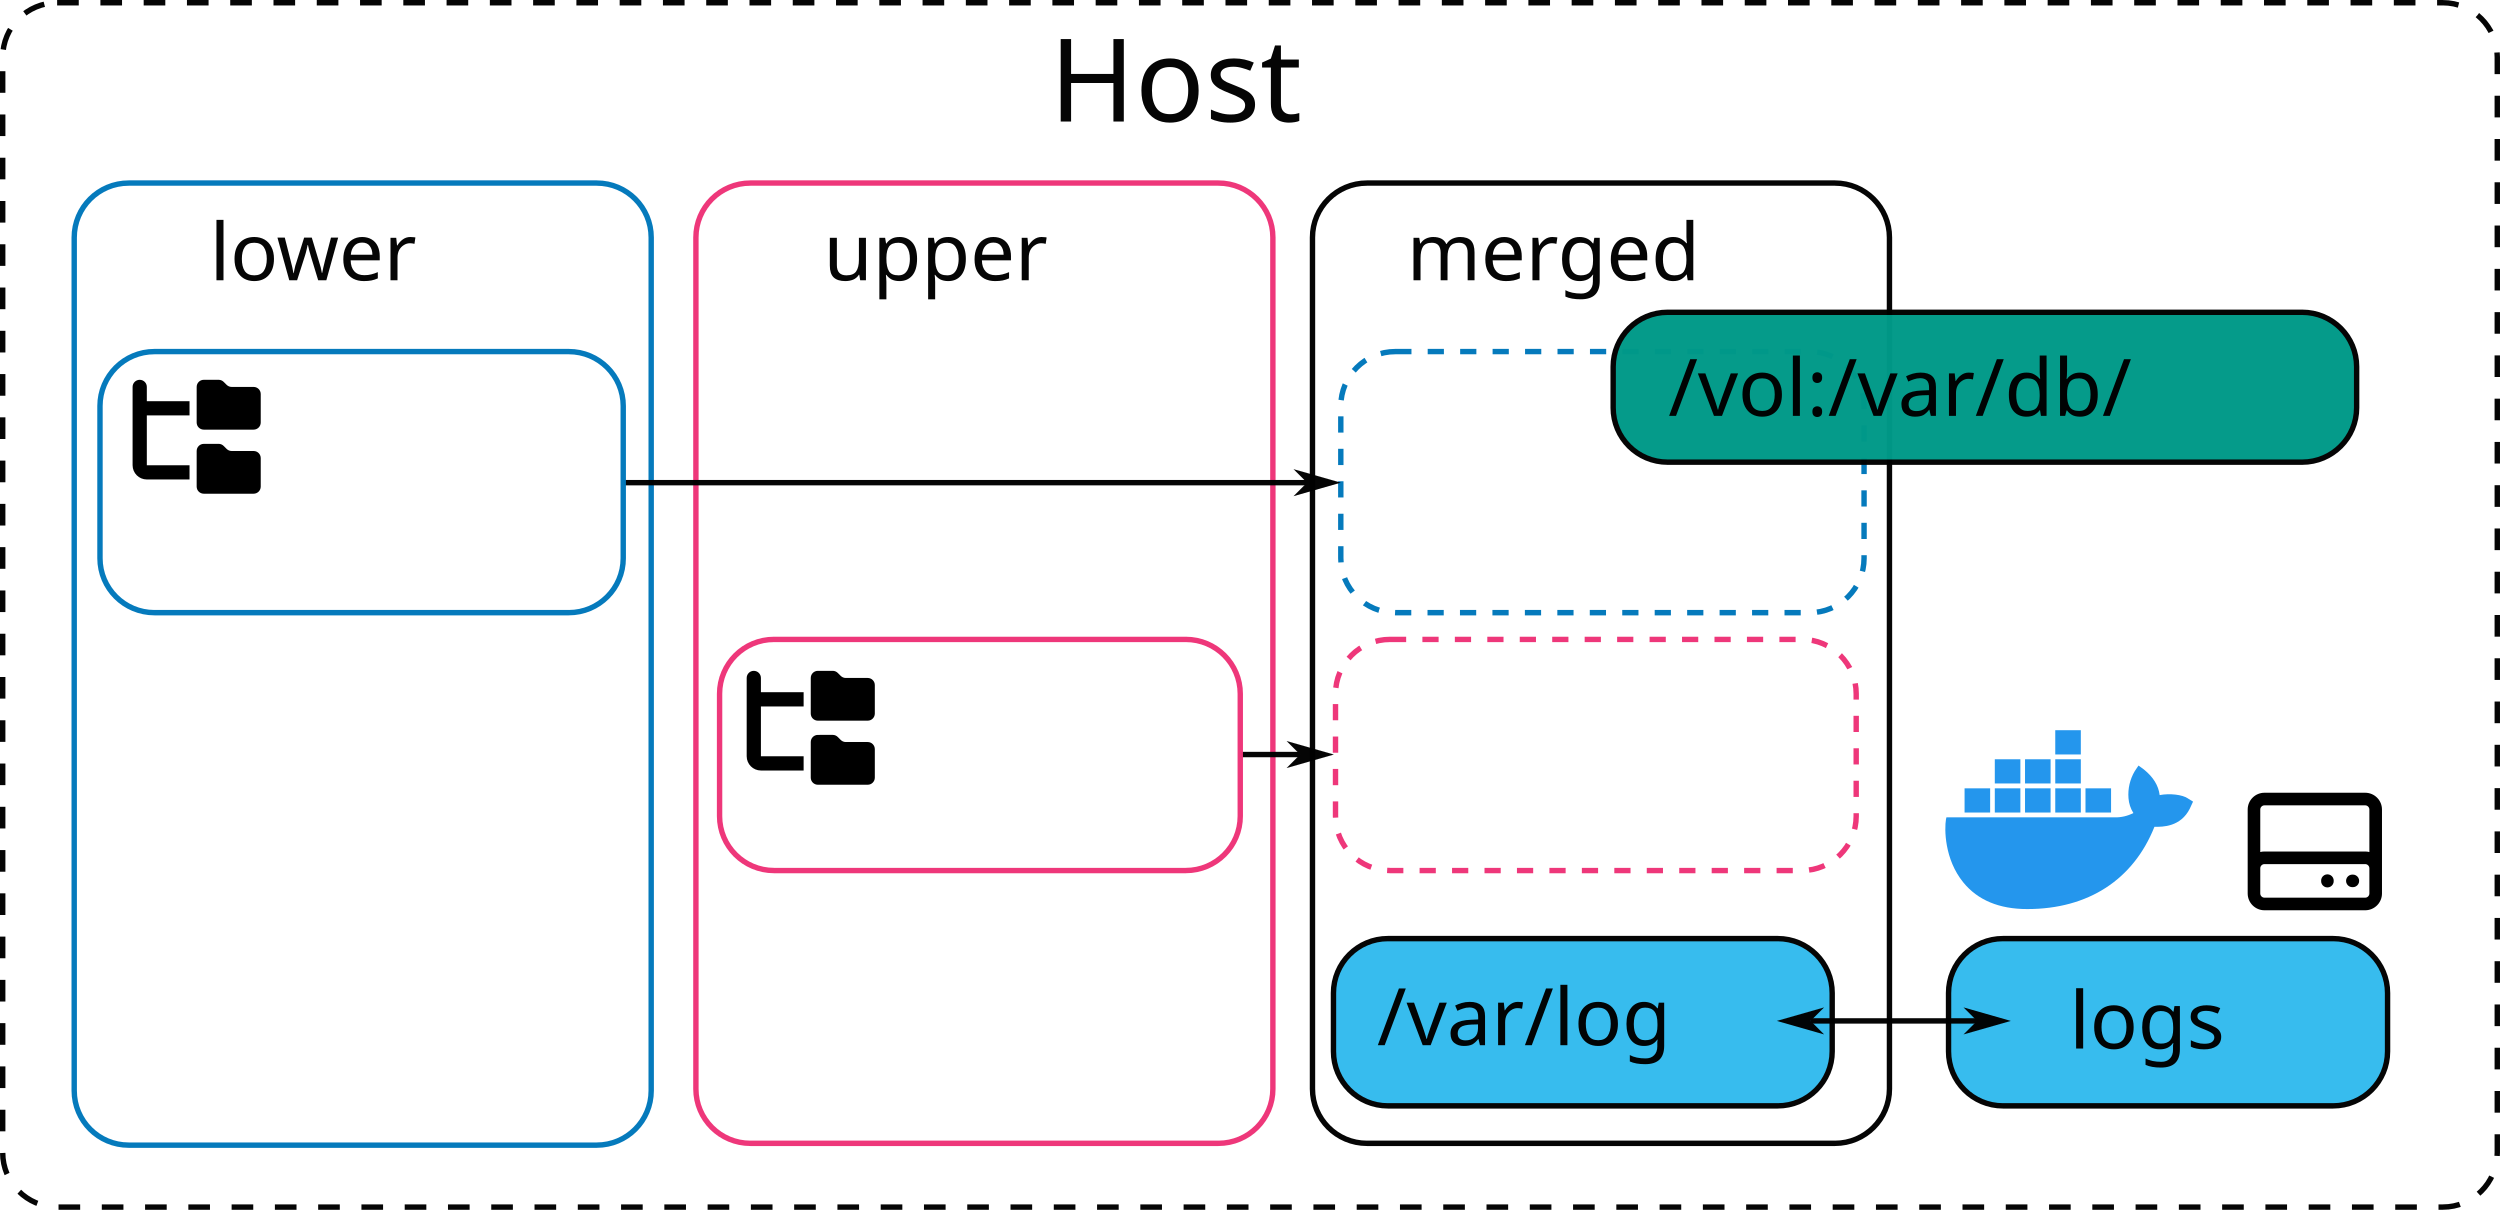
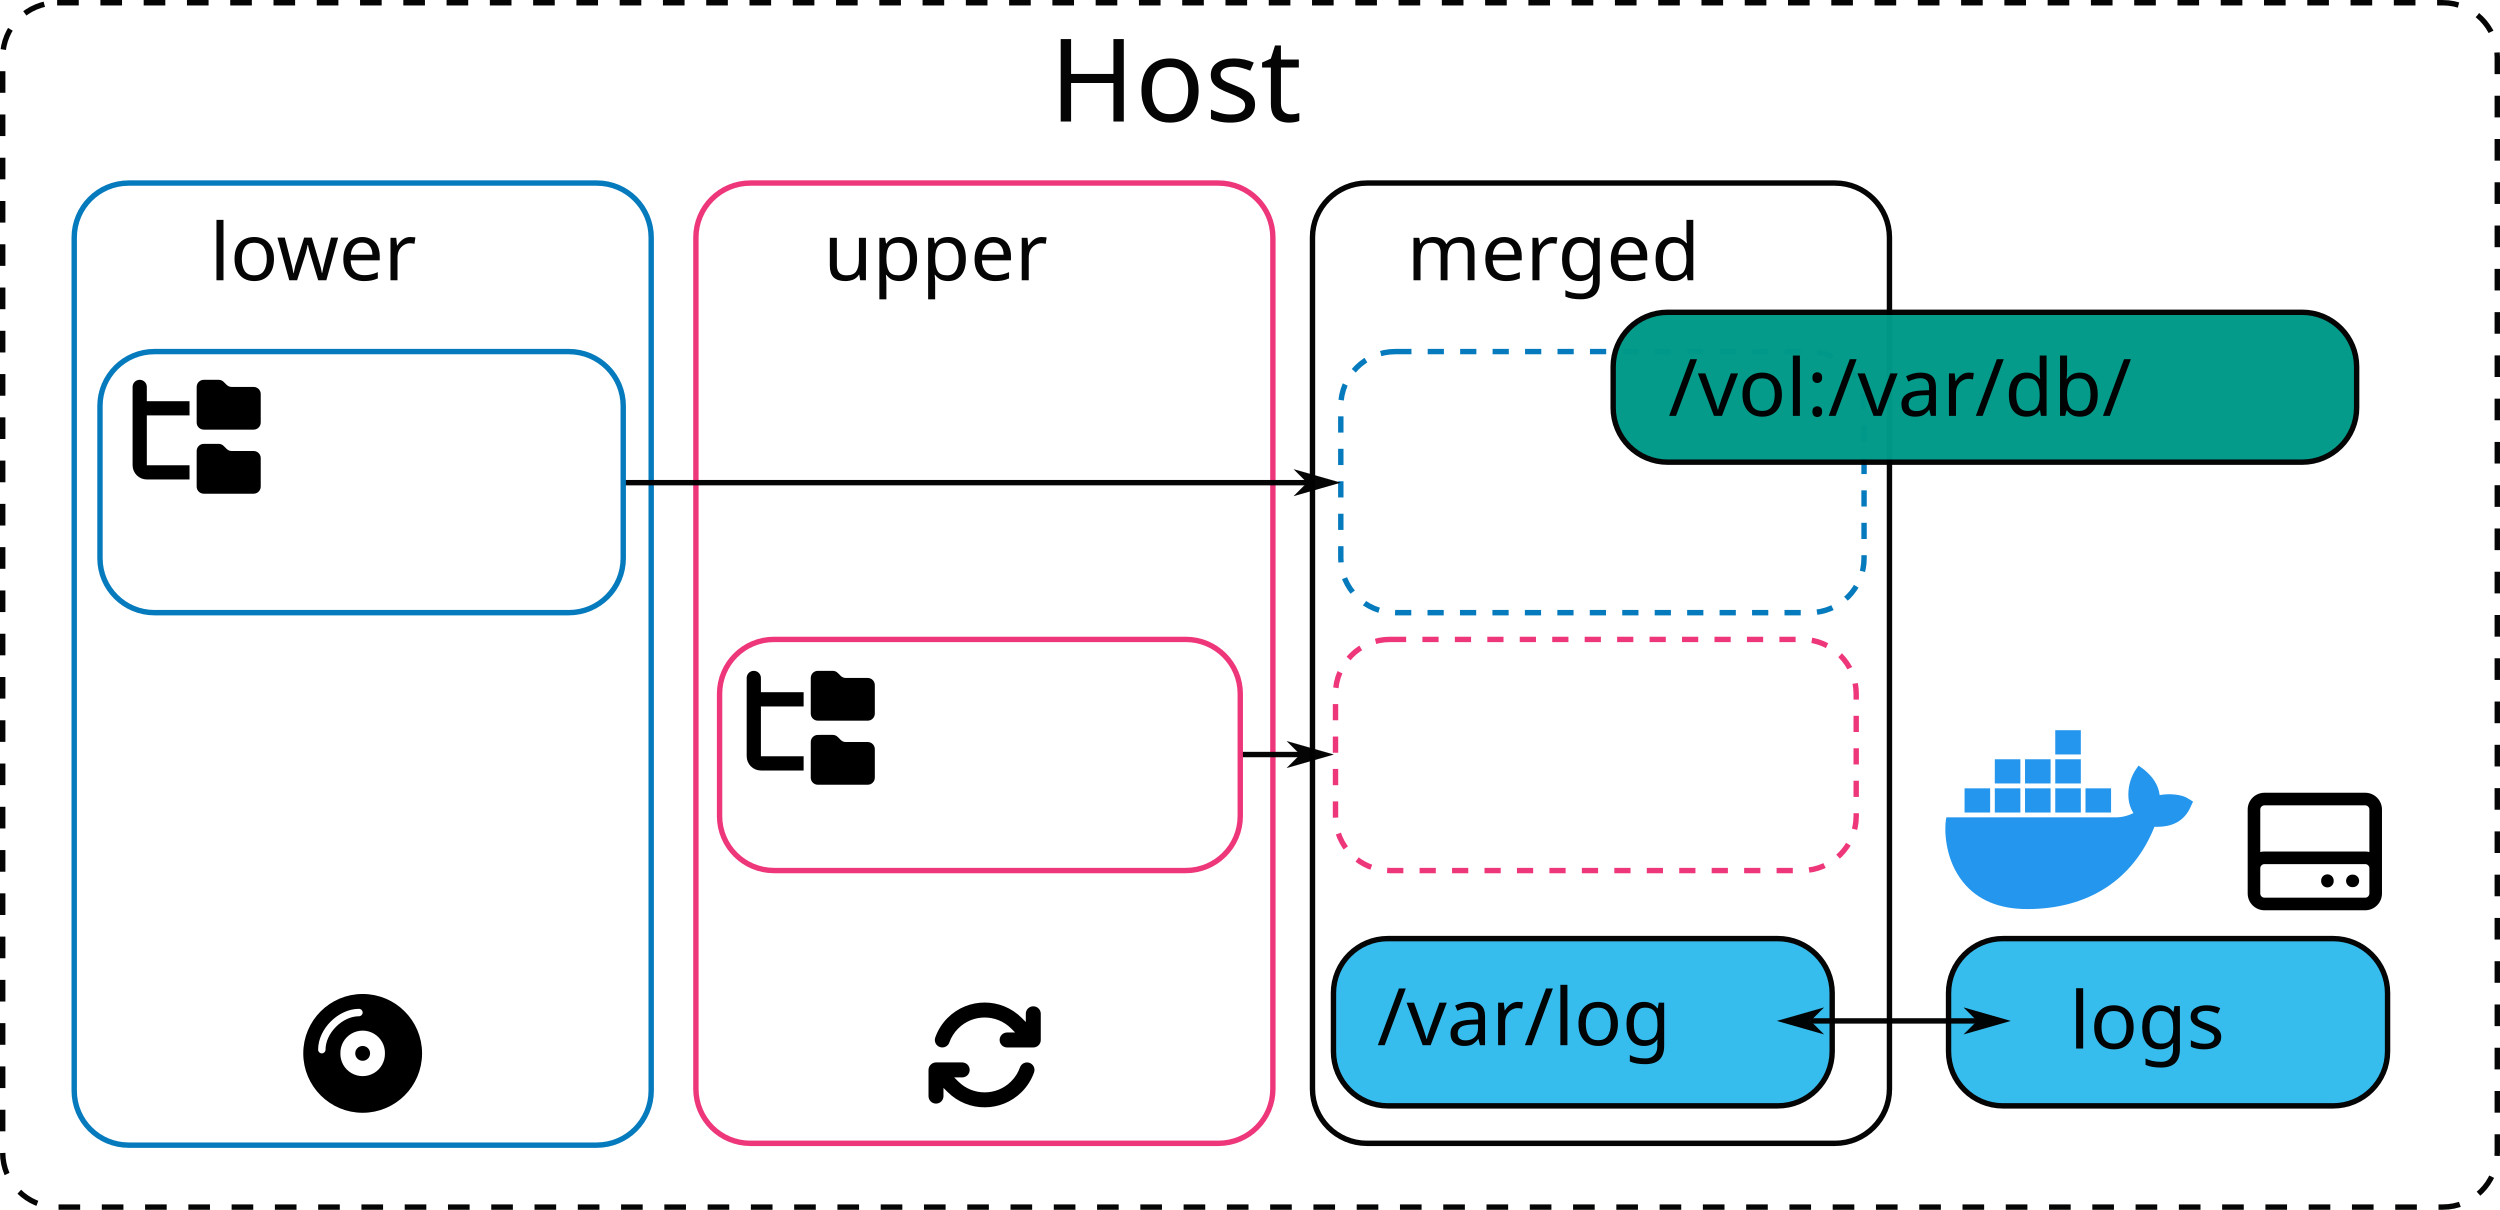
<svg xmlns="http://www.w3.org/2000/svg" width="244.499mm" height="118.321mm" viewBox="0 0 244.499 118.321" version="1.1" id="svg1">
  <defs id="defs1">
    <marker style="overflow:visible" id="DartArrow" refX="0" refY="0" orient="auto-start-reverse" markerWidth="1" markerHeight="1" viewBox="0 0 1 1" preserveAspectRatio="xMidYMid">
      <path style="fill:context-stroke;fill-rule:evenodd;stroke:none" d="M 0,0 5,-5 -12.5,0 5,5 Z" transform="scale(-0.5)" id="path6" />
    </marker>
    <marker style="overflow:visible" id="DartArrow-6" refX="0" refY="0" orient="auto-start-reverse" markerWidth="1" markerHeight="1" viewBox="0 0 1 1" preserveAspectRatio="xMidYMid">
      <path style="fill:context-stroke;fill-rule:evenodd;stroke:none" d="M 0,0 5,-5 -12.5,0 5,5 Z" transform="scale(-0.5)" id="path6-2" />
    </marker>
    <marker style="overflow:visible" id="DartArrow-6-9" refX="0" refY="0" orient="auto-start-reverse" markerWidth="1" markerHeight="1" viewBox="0 0 1 1" preserveAspectRatio="xMidYMid">
      <path style="fill:context-stroke;fill-rule:evenodd;stroke:none" d="M 0,0 5,-5 -12.5,0 5,5 Z" transform="scale(-0.5)" id="path6-2-1" />
    </marker>
    <marker style="overflow:visible" id="DartArrow-6-9-6" refX="0" refY="0" orient="auto-start-reverse" markerWidth="1" markerHeight="1" viewBox="0 0 1 1" preserveAspectRatio="xMidYMid">
      <path style="fill:context-stroke;fill-rule:evenodd;stroke:none" d="M 0,0 5,-5 -12.5,0 5,5 Z" transform="scale(-0.5)" id="path6-2-1-6" />
    </marker>
  </defs>
  <g id="layer1" transform="translate(-181.6508,-114.9587)">
    <text xml:space="preserve" style="font-style:normal;font-variant:normal;font-weight:normal;font-stretch:normal;font-size:11.289px;line-height:1.4;font-family:'Fira Code';-inkscape-font-specification:'Fira Code';text-align:center;writing-mode:lr-tb;direction:ltr;text-anchor:middle;opacity:0.98;fill:#000000;fill-opacity:1;stroke:none;stroke-width:0.529" x="303.97" y="126.841" id="text1-7-9">
      <tspan id="tspan1-7-3" style="font-size:11.289px;fill:#000000;fill-opacity:1;stroke:none;stroke-width:0.529" x="303.97" y="126.841">Host</tspan>
    </text>
    <rect style="opacity:0.98;fill:none;stroke:#000000;stroke-width:0.529;stroke-opacity:1" id="rect1-0" width="56.428" height="93.914" x="310.011" y="132.862" ry="5.323" />
    <rect style="opacity:0.98;fill:none;stroke:#000000;stroke-width:0.529;stroke-dasharray:2.116, 2.116;stroke-dashoffset:0;stroke-opacity:1" id="rect1-0-4-8" width="243.969" height="117.784" x="181.915" y="115.226" ry="5.323" />
    <rect style="opacity:0.98;fill:none;stroke:#0077bb;stroke-width:0.529;stroke-opacity:1" id="rect1-0-8" width="56.428" height="94.091" x="188.909" y="132.862" ry="5.323" />
    <rect style="opacity:0.98;fill:none;stroke:#0077bb;stroke-width:0.529;stroke-opacity:1;stroke-dasharray:1.587,1.587;stroke-dashoffset:0" id="rect1-0-8-1-8" width="51.174" height="25.533" x="312.781" y="149.344" ry="5.323" />
    <rect style="opacity:0.98;fill:none;stroke:#ee3377;stroke-width:0.529;stroke-opacity:1" id="rect1-0-3" width="56.428" height="93.914" x="249.71" y="132.862" ry="5.323" />
    <text xml:space="preserve" style="font-style:normal;font-variant:normal;font-weight:normal;font-stretch:normal;font-size:7.761px;line-height:1.4;font-family:'Fira Code';-inkscape-font-specification:'Fira Code';text-align:center;writing-mode:lr-tb;direction:ltr;text-anchor:middle;opacity:0.98;fill:#000000;fill-opacity:1;stroke:none;stroke-width:0.529" x="338.621" y="142.37" id="text1-3">
      <tspan id="tspan1-0" style="fill:#000000;fill-opacity:1;stroke:none;stroke-width:0.529" x="338.621" y="142.37">merged</tspan>
    </text>
    <text xml:space="preserve" style="font-style:normal;font-variant:normal;font-weight:normal;font-stretch:normal;font-size:7.761px;line-height:1.4;font-family:'Fira Code';-inkscape-font-specification:'Fira Code';text-align:center;writing-mode:lr-tb;direction:ltr;text-anchor:middle;opacity:0.98;fill:#000000;fill-opacity:1;stroke:none;stroke-width:0.529" x="278.205" y="142.37" id="text1-3-1">
      <tspan id="tspan1-0-8" style="fill:#000000;fill-opacity:1;stroke:none;stroke-width:0.529" x="278.205" y="142.37">upper</tspan>
    </text>
    <text xml:space="preserve" style="font-style:normal;font-variant:normal;font-weight:normal;font-stretch:normal;font-size:7.761px;line-height:1.4;font-family:'Fira Code';-inkscape-font-specification:'Fira Code';text-align:center;writing-mode:lr-tb;direction:ltr;text-anchor:middle;opacity:0.98;fill:#000000;fill-opacity:1;stroke:none;stroke-width:0.529" x="217.318" y="142.37" id="text1-3-1-8">
      <tspan id="tspan1-0-8-8" style="fill:#000000;fill-opacity:1;stroke:none;stroke-width:0.529" x="217.318" y="142.37">lower</tspan>
    </text>
    <rect style="opacity:0.98;fill:#009988;fill-opacity:1;stroke:#000000;stroke-width:0.529;stroke-opacity:1" id="rect1-0-4" width="72.711" height="14.658" x="339.418" y="145.5" ry="5.323" />
    <rect style="opacity:0.98;fill:#33bbee;fill-opacity:1;stroke:#000000;stroke-width:0.529;stroke-opacity:1" id="rect1-0-4-2" width="48.775" height="16.359" x="312.063" y="206.753" ry="5.323" />
    <rect style="opacity:0.98;fill:#33bbee;fill-opacity:1;stroke:#000000;stroke-width:0.529;stroke-opacity:1" id="rect1-0-4-2-2" width="42.936" height="16.359" x="372.217" y="206.753" ry="5.323" />
    <text xml:space="preserve" style="font-size:7.761px;line-height:1.4;font-family:'Fira Code';-inkscape-font-specification:'Fira Code';text-align:start;writing-mode:lr-tb;direction:ltr;text-anchor:start;opacity:0.98;fill:#009988;fill-opacity:1;stroke:#0077bb;stroke-width:0.529;stroke-dasharray:2.116, 2.116;stroke-dashoffset:0;stroke-opacity:1" x="344.813" y="155.632" id="text3">
      <tspan id="tspan3" style="font-size:7.761px;fill:#000000;fill-opacity:1;stroke:none;stroke-width:0.529" x="344.813" y="155.632">/vol:/var/db/</tspan>
    </text>
    <text xml:space="preserve" style="font-size:7.761px;line-height:1.4;font-family:'Fira Code';-inkscape-font-specification:'Fira Code';text-align:start;writing-mode:lr-tb;direction:ltr;text-anchor:start;opacity:0.98;fill:#009988;fill-opacity:1;stroke:#0077bb;stroke-width:0.529;stroke-dasharray:2.116, 2.116;stroke-dashoffset:0;stroke-opacity:1" x="316.325" y="217.173" id="text3-8">
      <tspan id="tspan3-6" style="font-size:7.761px;fill:#000000;fill-opacity:1;stroke:none;stroke-width:0.529" x="316.325" y="217.173">/var/log</tspan>
    </text>
    <text xml:space="preserve" style="font-size:7.761px;line-height:1.4;font-family:'Fira Code';-inkscape-font-specification:'Fira Code';text-align:start;writing-mode:lr-tb;direction:ltr;text-anchor:start;opacity:0.98;fill:#009988;fill-opacity:1;stroke:#0077bb;stroke-width:0.529;stroke-dasharray:2.116, 2.116;stroke-dashoffset:0;stroke-opacity:1" x="384.04" y="217.506" id="text3-1">
      <tspan id="tspan3-1" style="font-size:7.761px;fill:#000000;fill-opacity:1;stroke:none;stroke-width:0.529" x="384.04" y="217.506">logs</tspan>
    </text>
    <path d="m 395.64,193.05 c -0.545,-0.38 -1.797,-0.52 -2.775,-0.331 -0.115,-0.946 -0.636,-1.775 -1.546,-2.509 l -0.524,-0.38 -0.365,0.545 a 4.486,4.486 0 0 0 -0.613,2.652 3.163,3.163 0 0 0 0.477,1.445 3.791,3.791 0 0 1 -1.841,0.424 H 372.011 l -0.044,0.189 c -0.159,0.946 -0.159,3.905 1.697,6.177 1.411,1.729 3.502,2.603 6.253,2.603 5.959,0 10.371,-2.864 12.439,-8.048 0.819,0.023 2.569,0 3.458,-1.775 0.023,-0.047 0.068,-0.142 0.227,-0.496 l 0.091,-0.189 -0.501,-0.308 z m -10.485,-6.675 h -2.501 v 2.367 h 2.501 z m 0,2.84 h -2.501 v 2.367 h 2.501 z m -2.957,0 h -2.501 v 2.367 h 2.501 z m -2.957,0 h -2.499 v 2.367 h 2.501 v -2.367 z m -2.957,2.84 h -2.499 v 2.367 h 2.501 v -2.367 z m 2.957,0 h -2.499 v 2.367 h 2.501 v -2.367 z m 2.957,0 h -2.501 v 2.367 h 2.501 z m 2.957,0 h -2.501 v 2.367 h 2.501 z m 2.957,0 h -2.501 v 2.367 h 2.501 z" style="fill:#2496ed;stroke-width:0.212" id="path2-0" />
    <path style="opacity:0.98;fill:#000000;fill-opacity:1;stroke:#000000;stroke-width:0.529;stroke-dasharray:none;stroke-dashoffset:0;stroke-opacity:1;marker-start:url(#DartArrow);marker-end:url(#DartArrow-6)" d="m 358.727,214.804 h 16.277" id="path2-8" />
    <path style="opacity:0.98;fill:#000000;fill-opacity:1;stroke:#000000;stroke-width:0.529;stroke-dasharray:none;stroke-dashoffset:0;stroke-opacity:1;marker-end:url(#DartArrow-6-9)" d="m 242.657,162.163 h 66.82" id="path2-8-6" />
    <path style="opacity:0.98;fill:#000000;fill-opacity:1;stroke:#000000;stroke-width:0.529;stroke-dasharray:none;stroke-dashoffset:0;stroke-opacity:1;marker-end:url(#DartArrow-6-9-6)" d="m 303.029,188.752 5.768,0" id="path2-8-6-0" />
    <path d="m 403.114,193.721 c -0.226,0 -0.41,0.185 -0.41,0.41 v 4.156 c 0.131,-0.033 0.269,-0.051 0.41,-0.051 h 9.851 c 0.141,0 0.28,0.018 0.41,0.051 v -4.156 c 0,-0.226 -0.185,-0.41 -0.41,-0.41 z m -0.41,6.157 v 2.463 c 0,0.226 0.185,0.41 0.41,0.41 h 9.851 c 0.226,0 0.41,-0.185 0.41,-0.41 v -2.463 c 0,-0.226 -0.185,-0.41 -0.41,-0.41 h -9.851 c -0.226,0 -0.41,0.185 -0.41,0.41 z m -1.231,0 v -5.747 c 0,-0.906 0.736,-1.642 1.642,-1.642 h 9.851 c 0.906,0 1.642,0.736 1.642,1.642 v 5.747 2.463 c 0,0.906 -0.736,1.642 -1.642,1.642 h -9.851 c -0.906,0 -1.642,-0.736 -1.642,-1.642 z m 7.183,1.231 a 0.616,0.616 0 1 1 1.231,0 0.616,0.616 0 1 1 -1.231,0 z m 3.079,-0.616 a 0.616,0.616 0 1 1 0,1.231 0.616,0.616 0 1 1 0,-1.231 z" id="path1-2" style="stroke-width:0.026" />
    <path d="m 196.01,152.8 c 0,-0.385 -0.311,-0.696 -0.696,-0.696 -0.385,0 -0.696,0.311 -0.696,0.696 v 2.089 5.57 c 0,0.768 0.624,1.392 1.392,1.392 h 4.177 v -1.392 h -4.177 v -4.874 h 4.177 v -1.392 h -4.177 z m 4.874,3.481 c 0,0.385 0.311,0.696 0.696,0.696 h 4.874 c 0.385,0 0.696,-0.311 0.696,-0.696 v -2.785 c 0,-0.385 -0.311,-0.696 -0.696,-0.696 h -2.147 c -0.185,0 -0.361,-0.074 -0.492,-0.205 l -0.289,-0.287 c -0.131,-0.131 -0.307,-0.205 -0.492,-0.205 h -1.453 c -0.385,0 -0.696,0.311 -0.696,0.696 z m 0,6.266 c 0,0.385 0.311,0.696 0.696,0.696 h 4.874 c 0.385,0 0.696,-0.311 0.696,-0.696 v -2.785 c 0,-0.385 -0.311,-0.696 -0.696,-0.696 h -2.147 c -0.185,0 -0.361,-0.074 -0.492,-0.205 l -0.289,-0.289 c -0.131,-0.131 -0.307,-0.205 -0.492,-0.205 l -1.453,0.002 c -0.385,0 -0.696,0.311 -0.696,0.696 z" id="path1-24" style="stroke-width:0.022" />
    <path d="m 256.068,181.263 c 0,-0.385 -0.311,-0.696 -0.696,-0.696 -0.385,0 -0.696,0.311 -0.696,0.696 v 2.089 5.57 c 0,0.768 0.624,1.392 1.392,1.392 h 4.177 v -1.392 h -4.177 v -4.874 h 4.177 v -1.392 h -4.177 z m 4.874,3.481 c 0,0.385 0.311,0.696 0.696,0.696 h 4.874 c 0.385,0 0.696,-0.311 0.696,-0.696 v -2.785 c 0,-0.385 -0.311,-0.696 -0.696,-0.696 h -2.147 c -0.185,0 -0.361,-0.074 -0.492,-0.205 l -0.289,-0.287 c -0.131,-0.131 -0.307,-0.205 -0.492,-0.205 h -1.453 c -0.385,0 -0.696,0.311 -0.696,0.696 z m 0,6.266 c 0,0.385 0.311,0.696 0.696,0.696 h 4.874 c 0.385,0 0.696,-0.311 0.696,-0.696 v -2.785 c 0,-0.385 -0.311,-0.696 -0.696,-0.696 h -2.147 c -0.185,0 -0.361,-0.074 -0.492,-0.205 l -0.289,-0.289 c -0.131,-0.131 -0.307,-0.205 -0.492,-0.205 l -1.453,0.002 c -0.385,0 -0.696,0.311 -0.696,0.696 z" id="path1-24-9" style="stroke-width:0.022" />
    <rect style="opacity:0.98;fill:none;stroke:#ee3377;stroke-width:0.529;stroke-opacity:1" id="rect1-0-3-0" width="50.923" height="22.604" x="252.025" y="177.493" ry="5.323" />
    <rect style="opacity:0.98;fill:none;stroke:#ee3377;stroke-width:0.529;stroke-opacity:1;stroke-dasharray:1.587,1.587;stroke-dashoffset:0" id="rect1-0-3-0-6" width="50.923" height="22.604" x="312.263" y="177.493" ry="5.323" />
    <rect style="opacity:0.98;fill:none;stroke:#0077bb;stroke-width:0.529;stroke-opacity:1" id="rect1-0-8-1" width="51.174" height="25.533" x="191.429" y="149.344" ry="5.323" />
+     <path d="m 274.497,216.911 c 0.176,-0.499 0.462,-0.968 0.865,-1.368 1.43,-1.43 3.747,-1.43 5.177,0 l 0.391,0.393 h -0.785 c -0.405,0 -0.732,0.327 -0.732,0.732 0,0.405 0.327,0.732 0.732,0.732 h 2.551 c 0,0 0,0 0,0 h 0.01 c 0.405,0 0.732,-0.327 0.732,-0.732 v -2.562 c 0,-0.405 -0.327,-0.732 -0.732,-0.732 -0.405,0 -0.732,0.327 -0.732,0.732 v 0.805 l -0.4,-0.403 c -2.002,-2.002 -5.246,-2.002 -7.247,0 -0.558,0.558 -0.961,1.215 -1.208,1.917 -0.135,0.382 0.066,0.798 0.446,0.933 0.38,0.135 0.798,-0.066 0.933,-0.446 z m -1.512,1.983 c -0.114,0.034 -0.224,0.096 -0.313,0.188 -0.091,0.091 -0.153,0.201 -0.185,0.32 -0.007,0.028 -0.014,0.057 -0.018,0.087 -0.007,0.039 -0.01,0.078 -0.01,0.117 v 2.553 c 0,0.405 0.327,0.732 0.732,0.732 0.405,0 0.732,-0.327 0.732,-0.732 v -0.803 l 0.403,0.4 c 0,0 0,0 0,0 2.002,1.999 5.246,1.999 7.245,0 0.558,-0.558 0.963,-1.215 1.21,-1.917 0.135,-0.382 -0.066,-0.798 -0.446,-0.933 -0.38,-0.135 -0.798,0.066 -0.933,0.446 -0.176,0.499 -0.462,0.968 -0.865,1.368 -1.43,1.43 -3.747,1.43 -5.177,0 l -0.003,-0.003 -0.391,-0.389 h 0.787 c 0.405,0 0.732,-0.327 0.732,-0.732 0,-0.405 -0.327,-0.732 -0.732,-0.732 h -2.553 c -0.037,0 -0.073,0.003 -0.11,0.007 -0.037,0.004 -0.071,0.011 -0.105,0.023 z" id="path1" style="stroke-width:0.023" />
+     <path d="m 211.31,217.979 a 5.809,5.809 0 1 1 11.619,0 5.809,5.809 0 1 1 -11.619,0 z m 5.809,0.726 a 0.726,0.726 0 1 1 0,-1.452 0.726,0.726 0 1 1 0,1.452 z m -2.179,-0.726 a 2.179,2.179 0 1 0 4.357,0 2.179,2.179 0 1 0 -4.357,0 z m -1.452,-0.363 c 0,-0.794 0.397,-1.613 1.026,-2.242 0.629,-0.629 1.448,-1.026 2.242,-1.026 0.2,0 0.363,-0.163 0.363,-0.363 0,-0.2 -0.163,-0.363 -0.363,-0.363 -1.03,0 -2.024,0.506 -2.757,1.237 -0.733,0.731 -1.237,1.727 -1.237,2.757 0,0.2 0.163,0.363 0.363,0.363 0.2,0 0.363,-0.163 0.363,-0.363 z" id="path1-8" style="stroke-width:0.023" />
  </g>
</svg>
